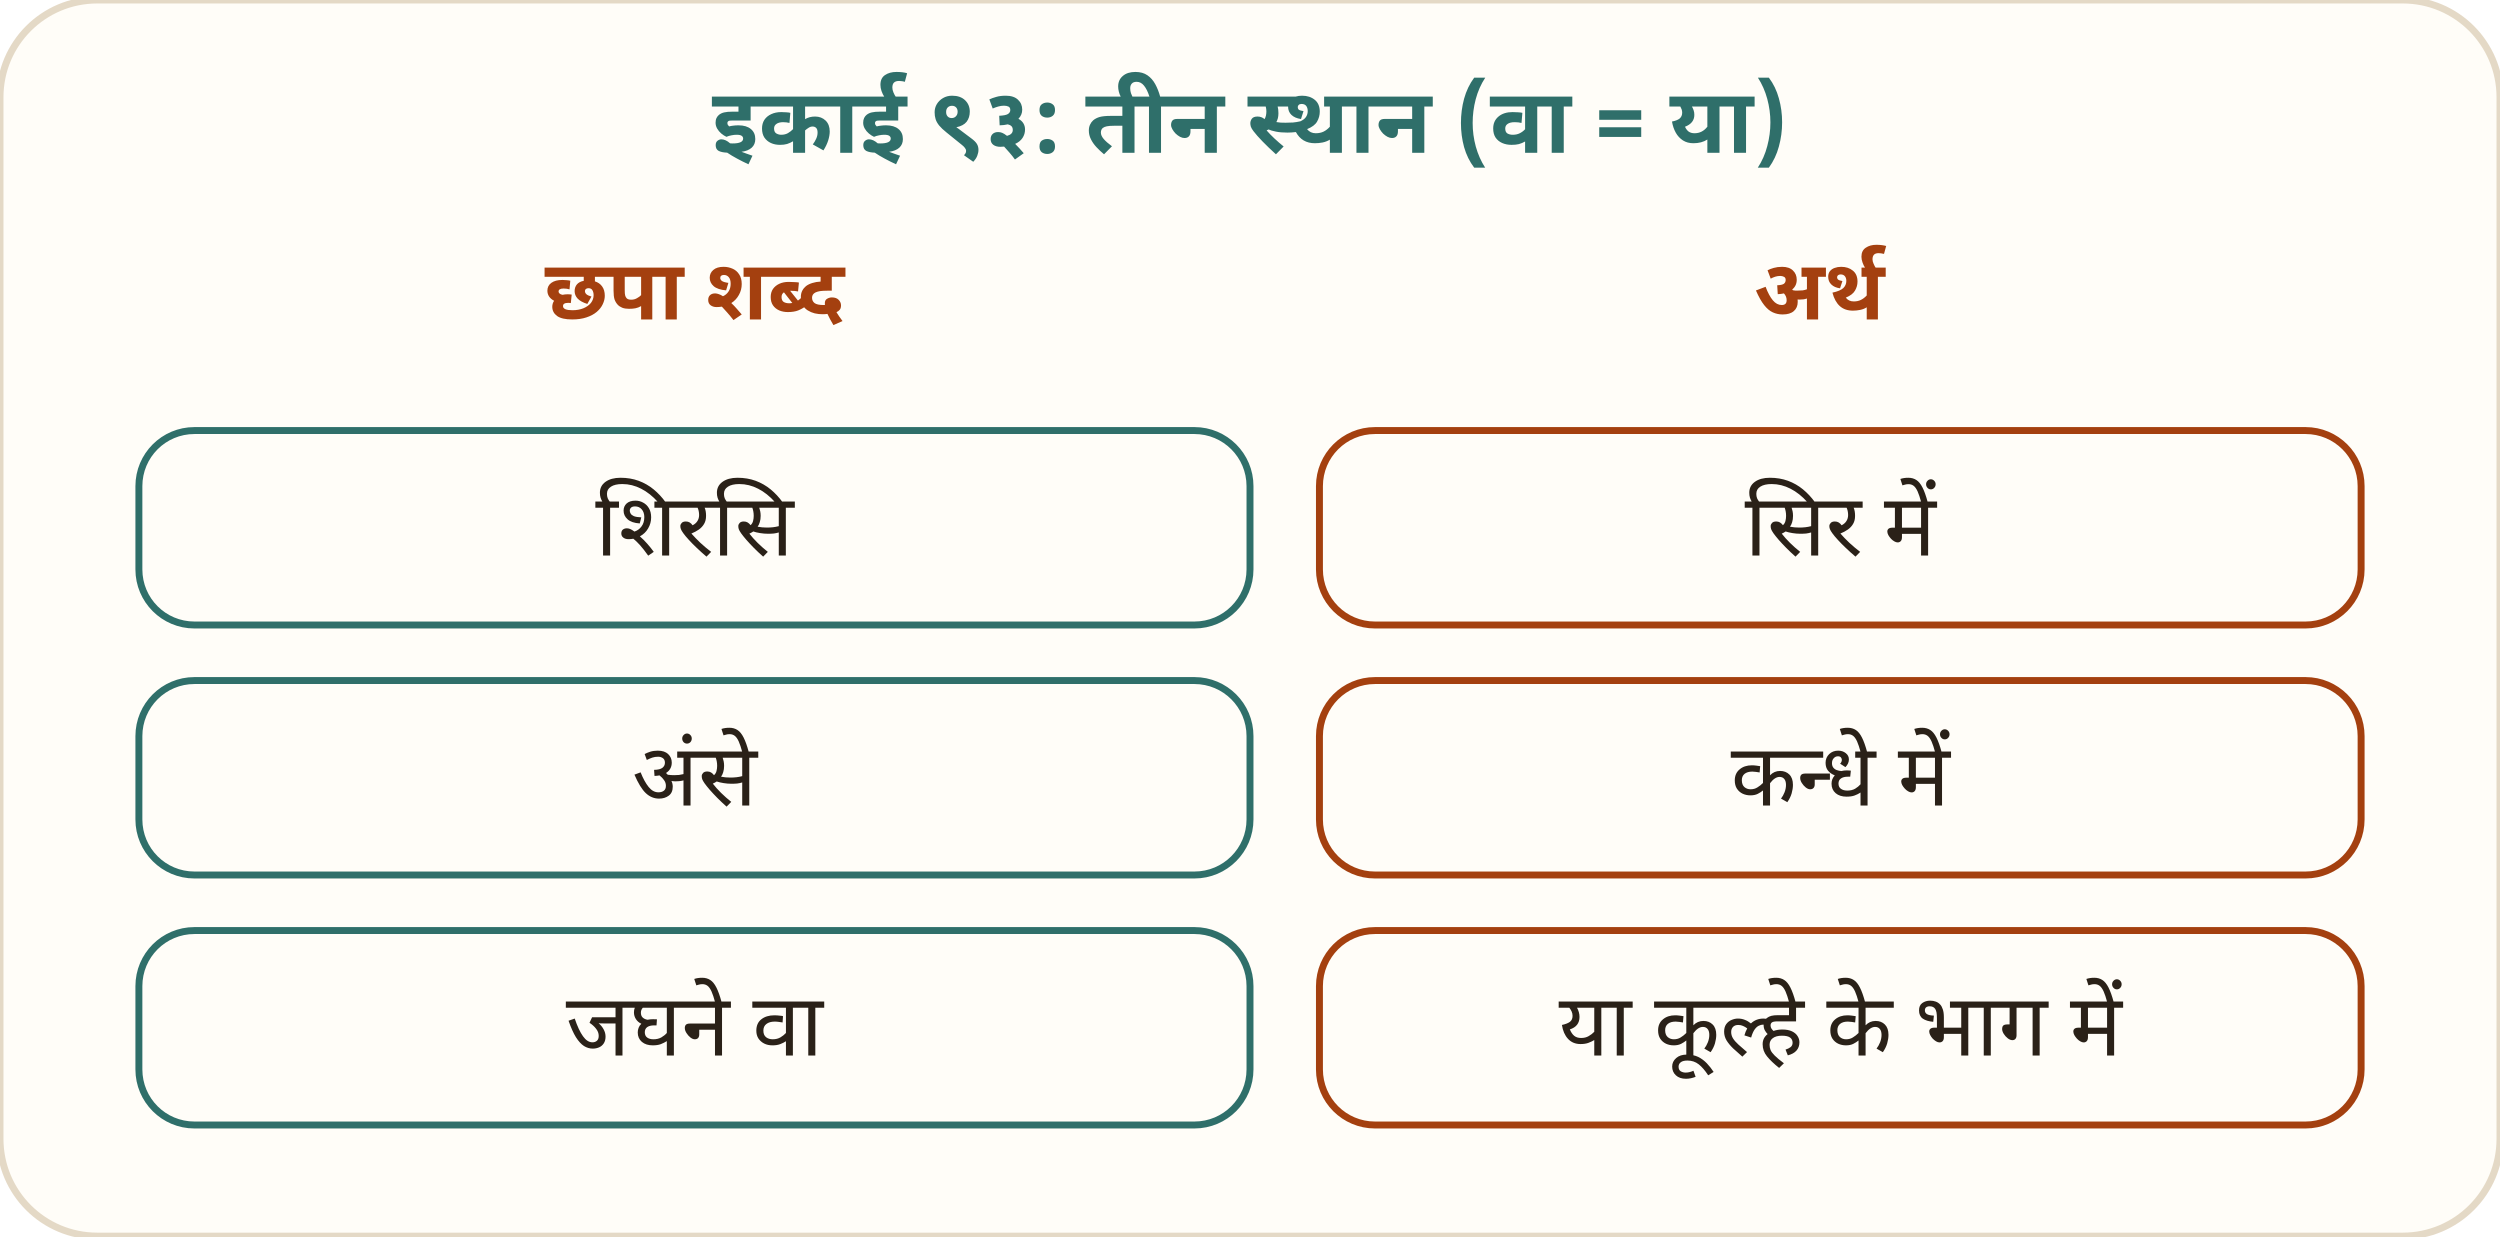
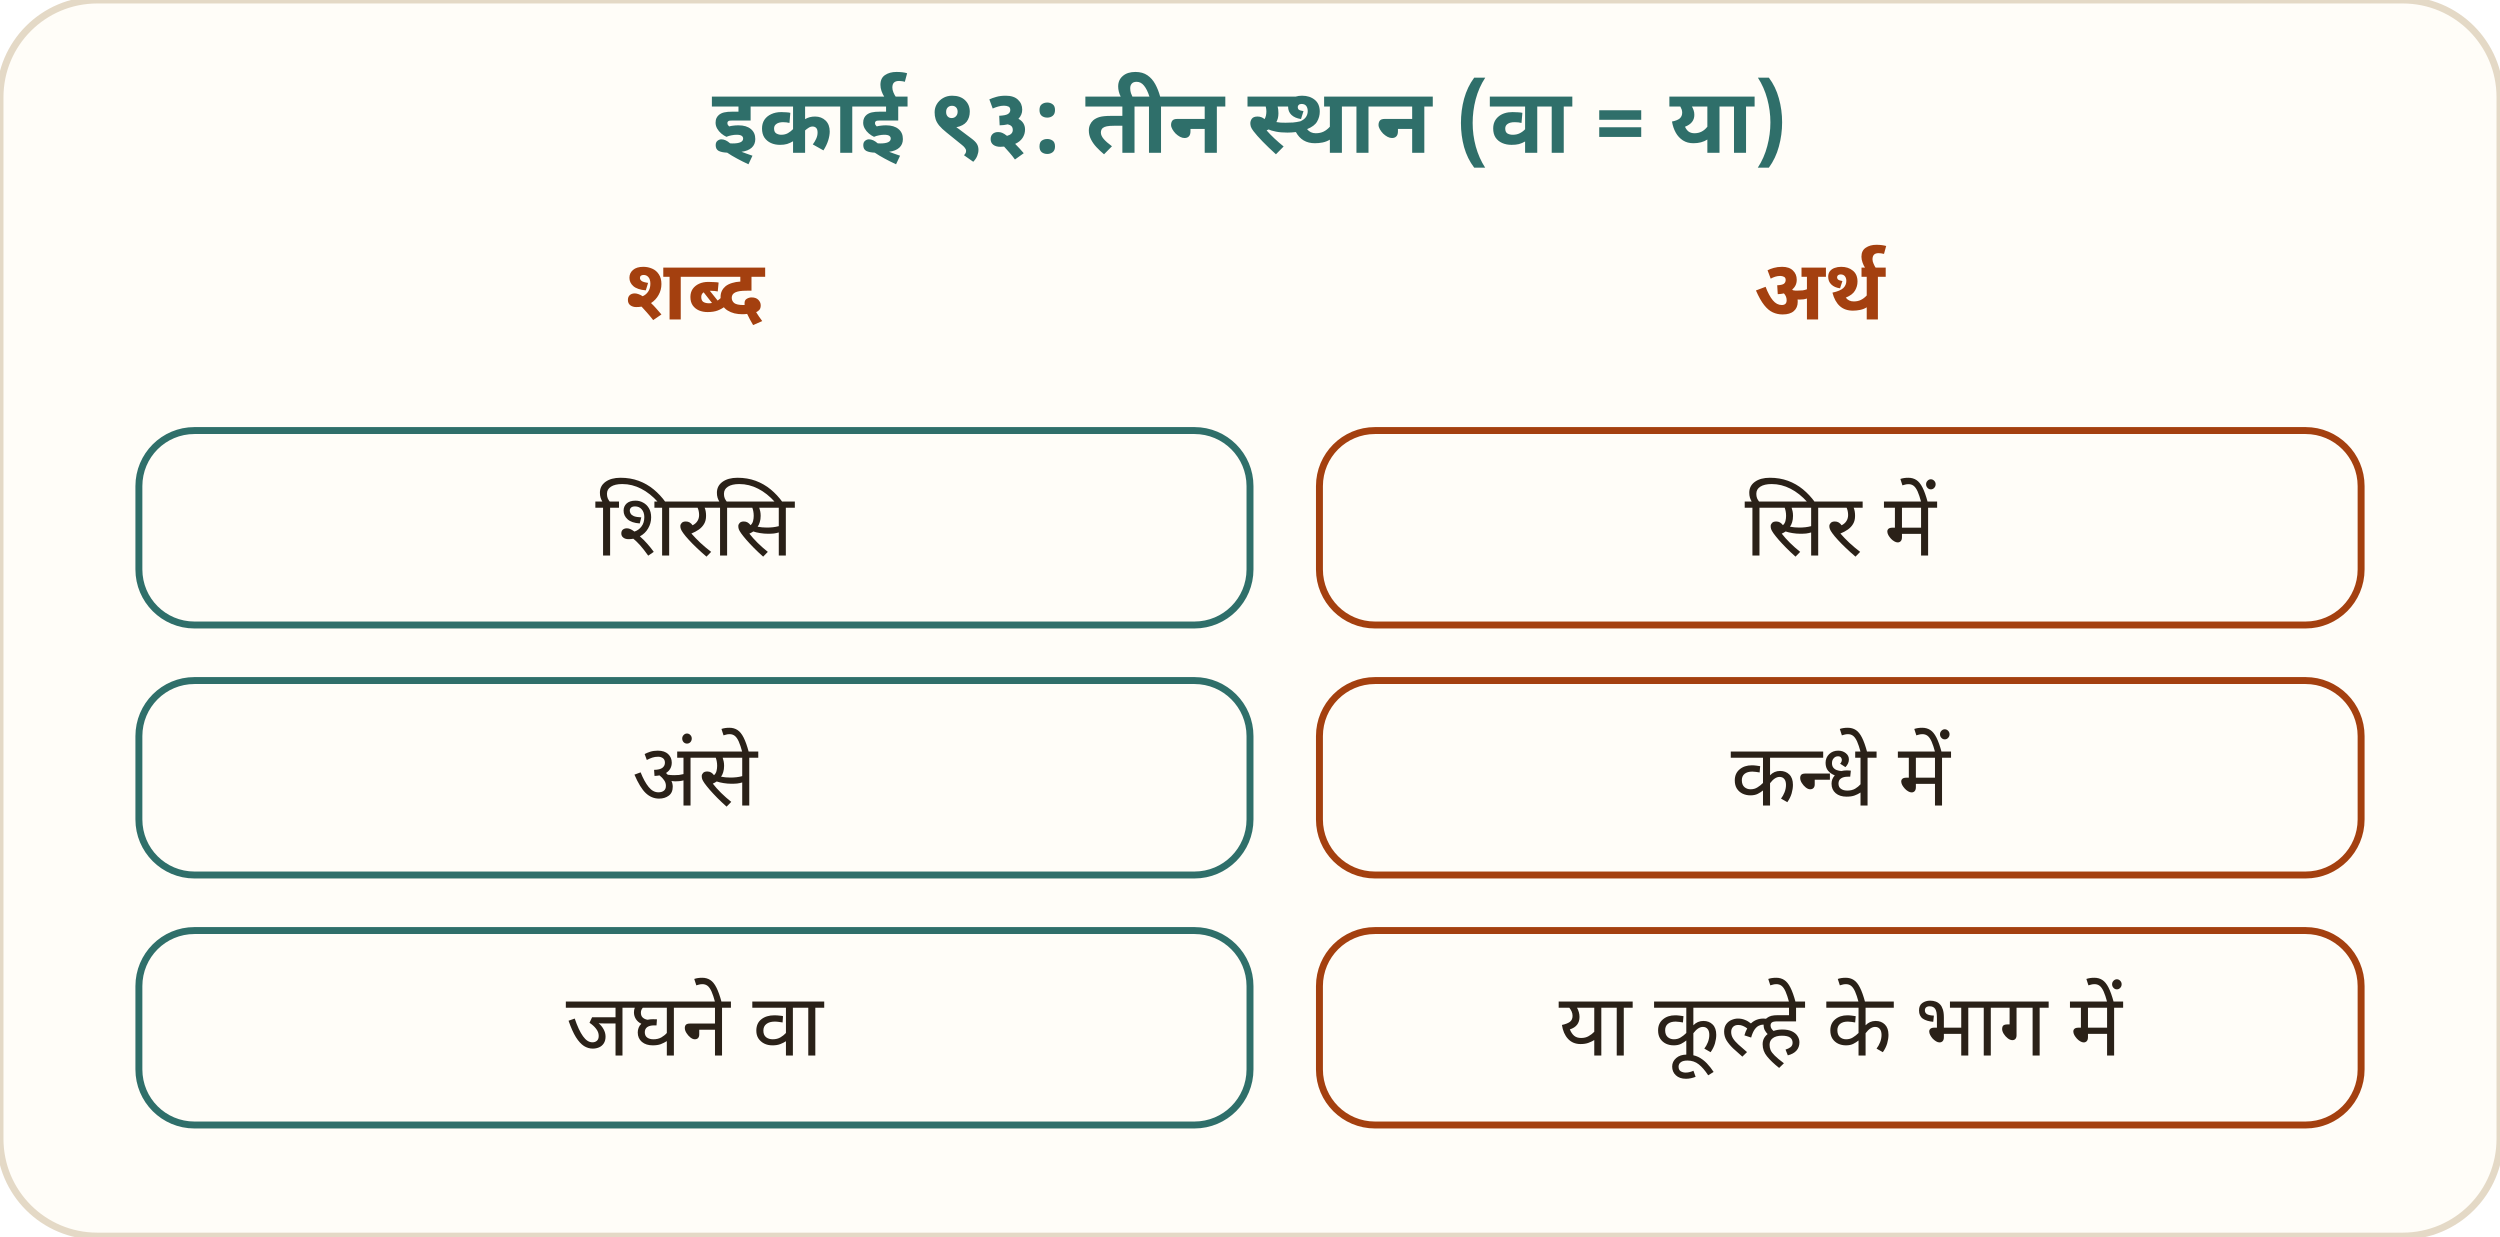
<svg xmlns="http://www.w3.org/2000/svg" viewBox="0 0 360 178" role="img">
  <rect width="360" height="178" rx="14" fill="#fffdf8" stroke="#e4d9c6" />
  <text x="180" y="22" font-family="'Noto Sans Devanagari','Mukta','Nirmala UI','Mangal',sans-serif" font-size="13" font-weight="700" fill="#2f6f6a" text-anchor="middle">इकाई ९३: तीन स्थान (वा = या)</text>
-   <text x="100" y="46" font-family="'Noto Sans Devanagari','Mukta','Nirmala UI','Mangal',sans-serif" font-size="12" font-weight="700" fill="#a4400f" text-anchor="middle">छपा शब्द</text>
+   <text x="100" y="46" font-family="'Noto Sans Devanagari','Mukta','Nirmala UI','Mangal',sans-serif" font-size="12" font-weight="700" fill="#a4400f" text-anchor="middle">शब्द</text>
  <text x="262" y="46" font-family="'Noto Sans Devanagari','Mukta','Nirmala UI','Mangal',sans-serif" font-size="12" font-weight="700" fill="#a4400f" text-anchor="middle">अर्थ</text>
  <rect x="20" y="62" width="160" height="28" rx="8" fill="#fffdf8" stroke="#2f6f6a" />
  <text x="100.0" y="80.0" font-family="'Noto Sans Devanagari','Mukta','Nirmala UI','Mangal',sans-serif" font-size="12.5" font-weight="500" fill="#2a2118" text-anchor="middle">शिरसि</text>
  <rect x="190" y="62" width="150" height="28" rx="8" fill="#fffdf8" stroke="#a4400f" />
  <text x="265.0" y="80.0" font-family="'Noto Sans Devanagari','Mukta','Nirmala UI','Mangal',sans-serif" font-size="12.5" font-weight="500" fill="#2a2118" text-anchor="middle">सिर में</text>
  <rect x="20" y="98" width="160" height="28" rx="8" fill="#fffdf8" stroke="#2f6f6a" />
  <text x="100.0" y="116.0" font-family="'Noto Sans Devanagari','Mukta','Nirmala UI','Mangal',sans-serif" font-size="12.5" font-weight="500" fill="#2a2118" text-anchor="middle">अंसे</text>
  <rect x="190" y="98" width="150" height="28" rx="8" fill="#fffdf8" stroke="#a4400f" />
  <text x="265.0" y="116.0" font-family="'Noto Sans Devanagari','Mukta','Nirmala UI','Mangal',sans-serif" font-size="12.5" font-weight="500" fill="#2a2118" text-anchor="middle">कन्धे में</text>
  <rect x="20" y="134" width="160" height="28" rx="8" fill="#fffdf8" stroke="#2f6f6a" />
  <text x="100.0" y="152.0" font-family="'Noto Sans Devanagari','Mukta','Nirmala UI','Mangal',sans-serif" font-size="12.5" font-weight="500" fill="#2a2118" text-anchor="middle">जघने वा</text>
  <rect x="190" y="134" width="150" height="28" rx="8" fill="#fffdf8" stroke="#a4400f" />
  <text x="265.0" y="152.0" font-family="'Noto Sans Devanagari','Mukta','Nirmala UI','Mangal',sans-serif" font-size="12.5" font-weight="500" fill="#2a2118" text-anchor="middle">या कूल्हे के भाग में</text>
</svg>
